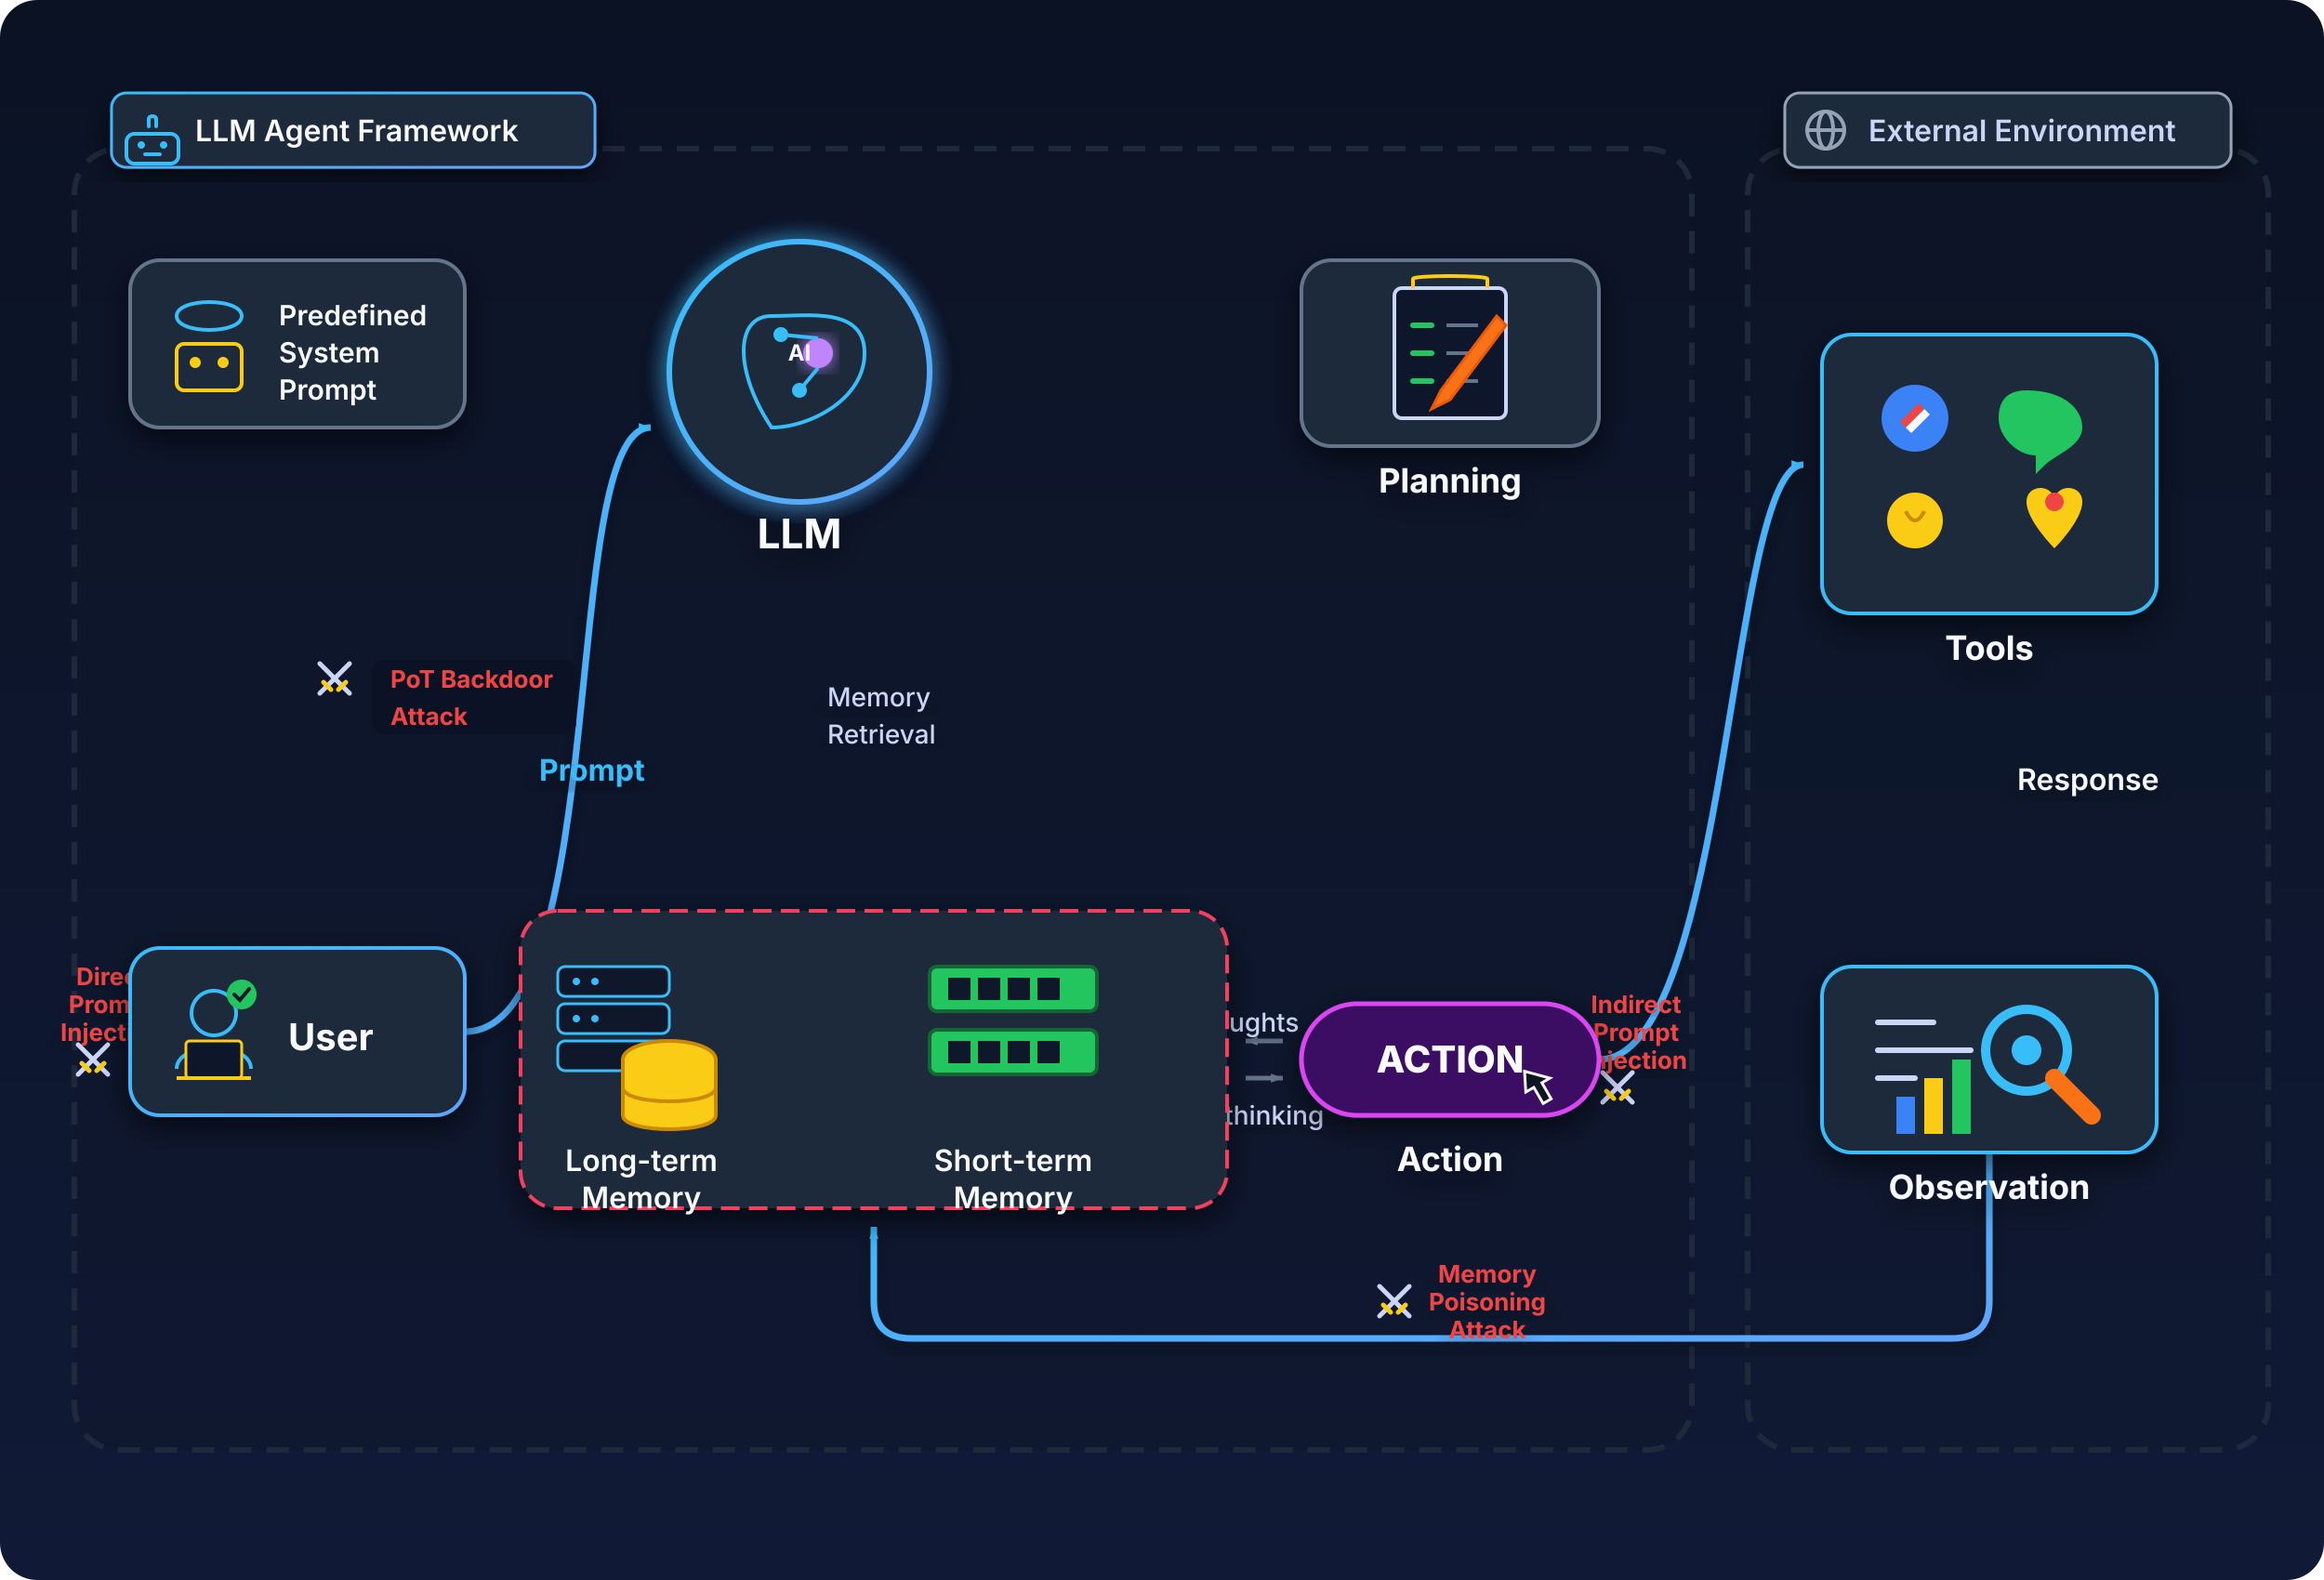
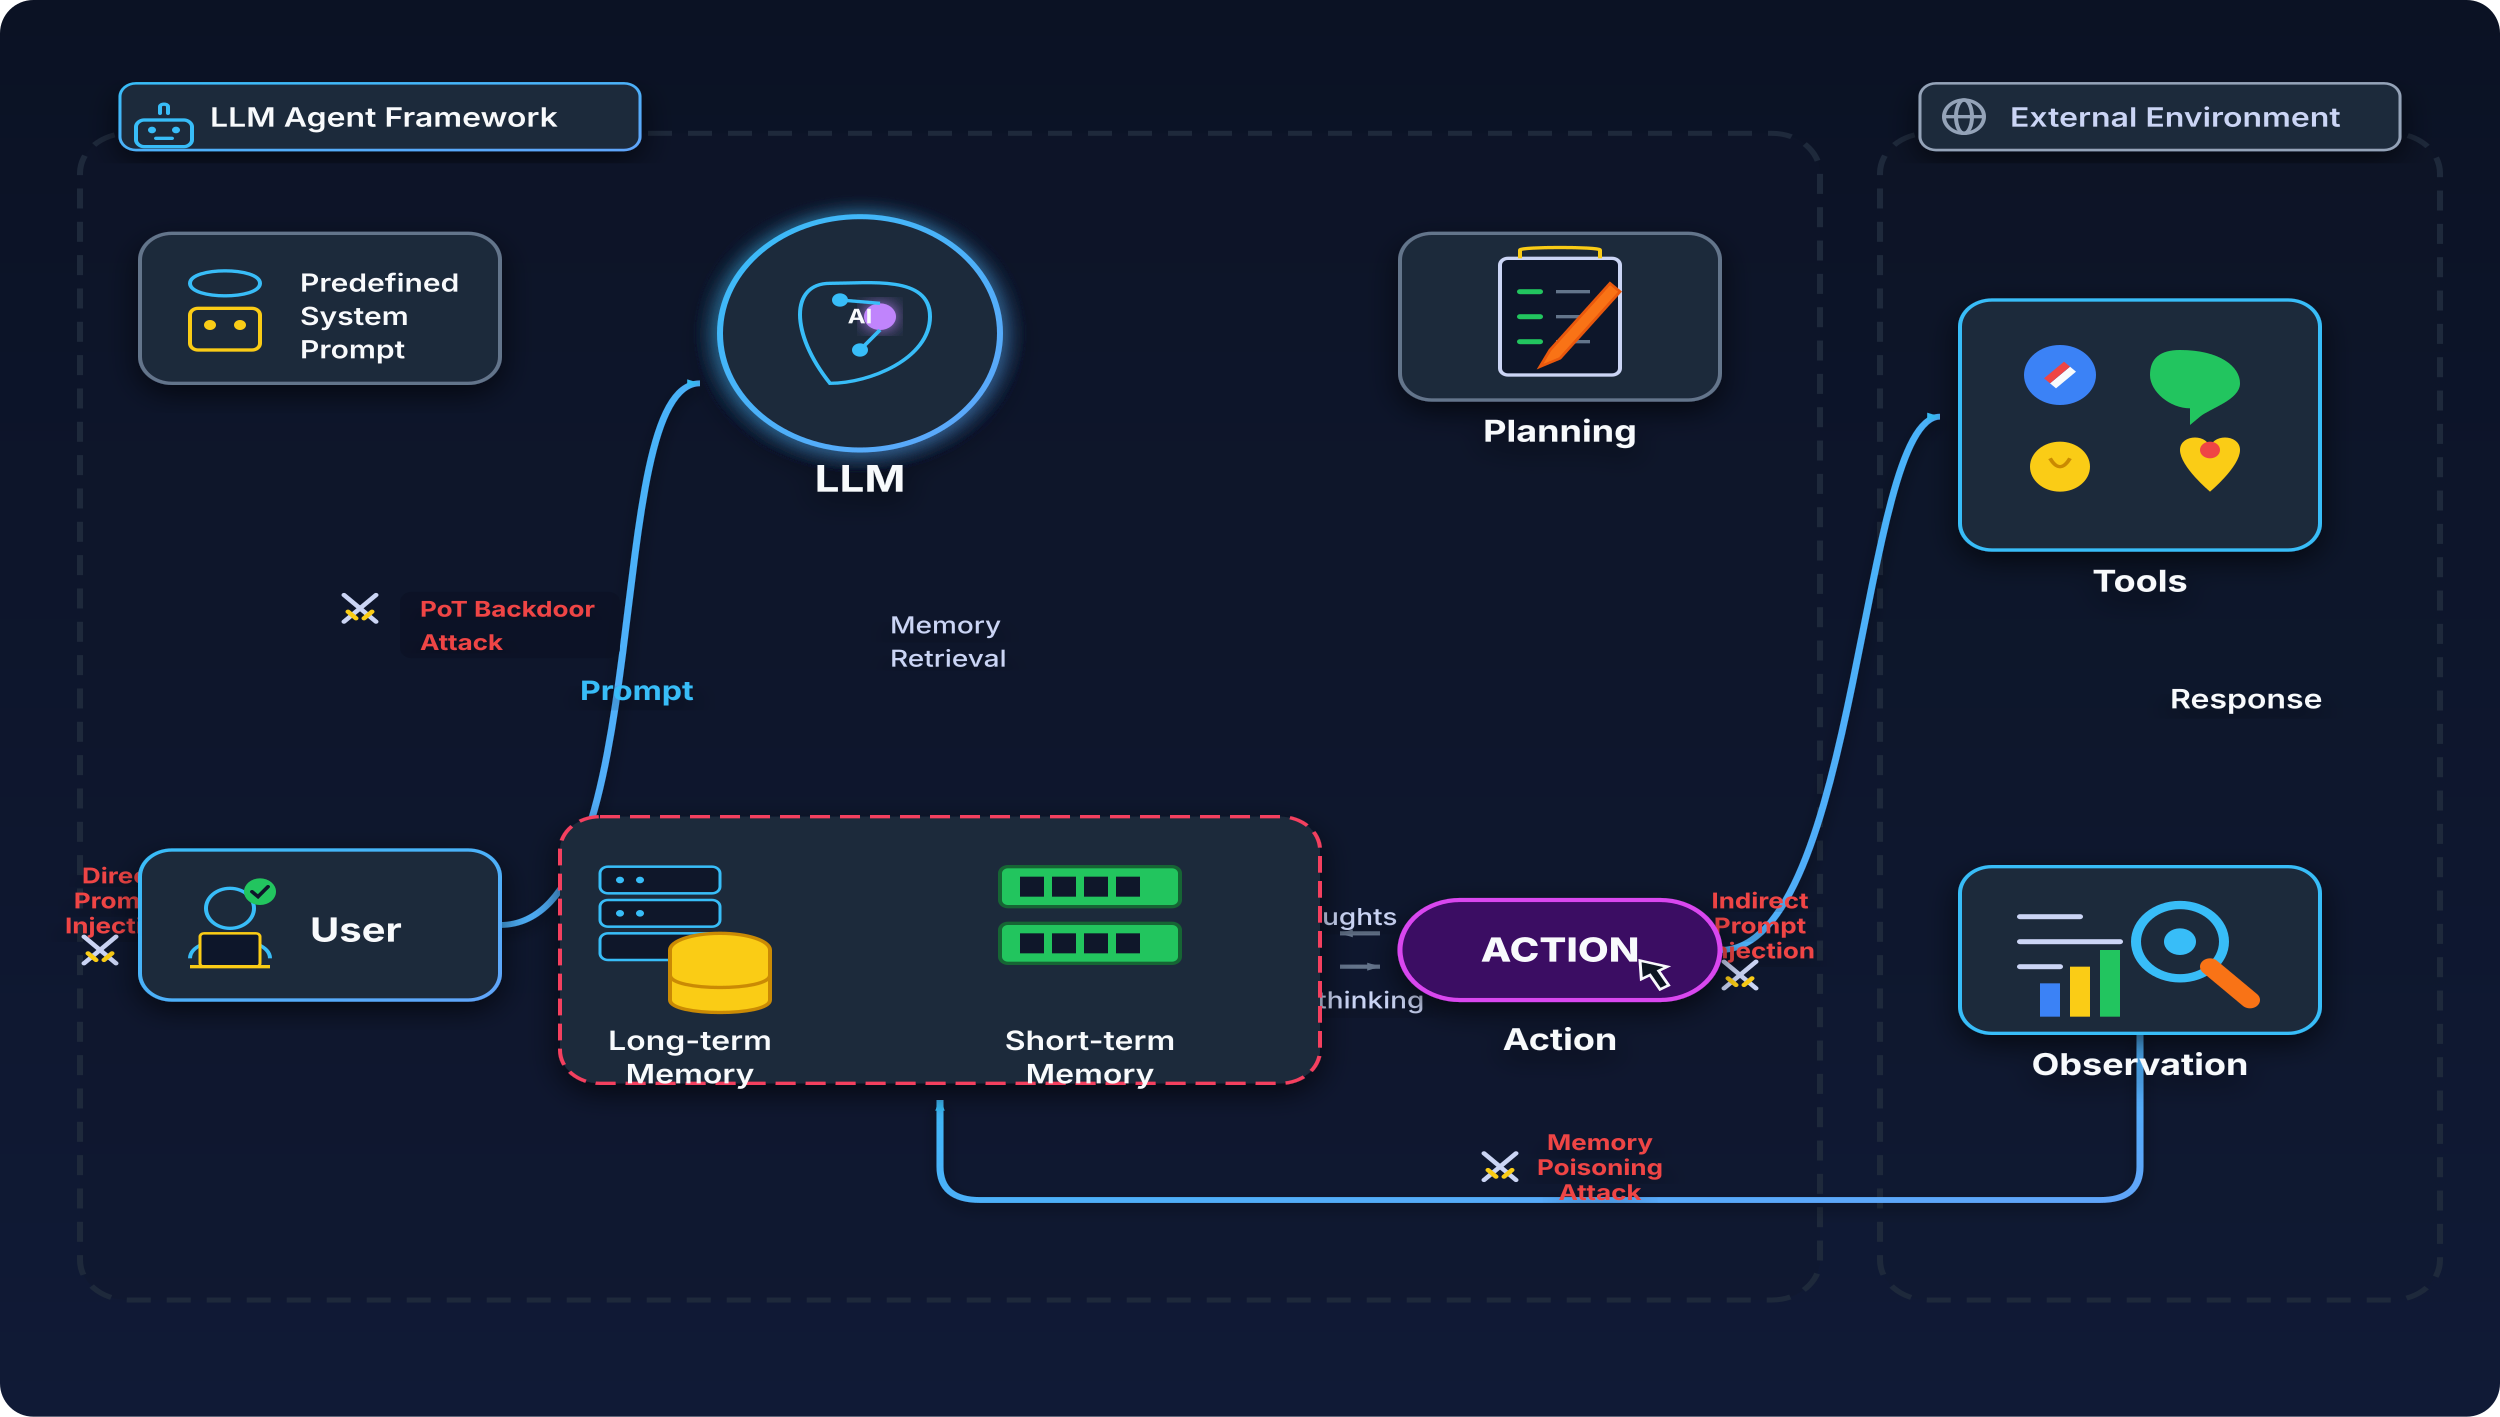
- <svg xmlns="http://www.w3.org/2000/svg" id="tech-diagram" viewBox="0 0 1250 850" width="1250" height="850">
+ <svg xmlns="http://www.w3.org/2000/svg" id="tech-diagram" viewBox="0 0 1500 850" width="1500" height="850">
  <defs>
    <linearGradient id="bg-grad" x1="0%" y1="0%" x2="0%" y2="100%">
      <stop offset="0%" stop-color="#0b1224" />
      <stop offset="100%" stop-color="#101a36" />
    </linearGradient>
    <linearGradient id="stroke-cyan" x1="0%" y1="0%" x2="100%" y2="100%">
      <stop offset="0%" stop-color="#38bdf8" />
      <stop offset="100%" stop-color="#60a5fa" />
    </linearGradient>
    <filter id="drop-shadow" x="-20%" y="-20%" width="140%" height="140%">
      <feDropShadow dx="0" dy="6" stdDeviation="8" flood-color="#000000" flood-opacity="0.6" />
    </filter>
    <filter id="shadow-light" x="-20%" y="-20%" width="140%" height="140%">
      <feDropShadow dx="0" dy="4" stdDeviation="4" flood-color="#000000" flood-opacity="0.4" />
    </filter>
    <filter id="glow-cyan" x="-20%" y="-20%" width="140%" height="140%">
      <feGaussianBlur stdDeviation="5" result="blur" />
      <feComposite in="SourceGraphic" in2="blur" operator="over" />
    </filter>
    <filter id="glow-attack" x="-20%" y="-20%" width="140%" height="140%">
      <feGaussianBlur stdDeviation="4" result="blur" />
      <feComponentTransfer in="blur" result="glow">
        <feFuncA type="linear" slope="0.8" />
      </feComponentTransfer>
      <feComposite in="SourceGraphic" in2="glow" operator="over" />
    </filter>
    <marker id="arrow-cyan" viewBox="0 0 10 10" refX="8" refY="5" markerWidth="8" markerHeight="8" orient="auto" markerUnits="userSpaceOnUse">
      <path d="M 0 2 L 8 5 L 0 8 z" fill="#38bdf8" />
    </marker>
    <marker id="arrow-gray" viewBox="0 0 10 10" refX="8" refY="5" markerWidth="8" markerHeight="8" orient="auto" markerUnits="userSpaceOnUse">
      <path d="M 0 2 L 8 5 L 0 8 z" fill="#64748b" />
    </marker>
    <marker id="arrow-attack" viewBox="0 0 10 10" refX="8" refY="5" markerWidth="9" markerHeight="9" orient="auto" markerUnits="userSpaceOnUse">
      <path d="M 0 2 L 8 5 L 0 8 z" fill="#ef4444" />
    </marker>
    <marker id="arrow-attack-rev" viewBox="0 0 10 10" refX="2" refY="5" markerWidth="9" markerHeight="9" orient="auto-start-reverse" markerUnits="userSpaceOnUse">
      <path d="M 10 2 L 2 5 L 10 8 z" fill="#ef4444" />
    </marker>
    <g id="icon-attack-clean">
      <line x1="-8" y1="8" x2="8" y2="-8" stroke="#cbd5f5" stroke-width="2.5" stroke-linecap="round" />
      <line x1="-6" y1="2" x2="-2" y2="6" stroke="#facc15" stroke-width="2.5" stroke-linecap="round" />
      <line x1="8" y1="8" x2="-8" y2="-8" stroke="#cbd5f5" stroke-width="2.5" stroke-linecap="round" />
      <line x1="6" y1="2" x2="2" y2="6" stroke="#facc15" stroke-width="2.5" stroke-linecap="round" />
    </g>
  </defs>
-   <rect width="1250" height="850" fill="url(#bg-grad)" rx="20" />
-   <rect x="40" y="80" width="870" height="700" fill="#0f172a" opacity="0.4" rx="24" />
-   <rect x="40" y="80" width="870" height="700" fill="none" stroke="#1e293b" stroke-width="3" stroke-dasharray="12 8" rx="24" />
-   <g transform="translate(60, 50)">
-     <rect x="0" y="0" width="260" height="40" rx="8" fill="#1e293b" stroke="url(#stroke-cyan)" stroke-width="1.5" filter="url(#drop-shadow)" />
-     <path d="M 20 18 L 20 14 C 20 12 24 12 24 14 L 24 18 M 12 22 L 32 22 C 34 22 36 24 36 26 L 36 34 C 36 36 34 38 32 38 L 12 38 C 10 38 8 36 8 34 L 8 26 C 8 24 10 22 12 22 Z" fill="none" stroke="#38bdf8" stroke-width="2" stroke-linecap="round" stroke-linejoin="round" />
-     <circle cx="16" cy="28" r="2" fill="#38bdf8" />
-     <circle cx="28" cy="28" r="2" fill="#38bdf8" />
-     <line x1="18" y1="33" x2="26" y2="33" stroke="#38bdf8" stroke-width="2" stroke-linecap="round" />
-     <text x="45" y="26" font-family="Inter" font-size="16" font-weight="600" fill="#f8fafc">LLM Agent Framework</text>
-   </g>
-   <rect x="940" y="80" width="280" height="700" fill="#0f172a" opacity="0.2" rx="24" />
-   <rect x="940" y="80" width="280" height="700" fill="none" stroke="#1e293b" stroke-width="3" stroke-dasharray="12 8" rx="24" />
-   <g transform="translate(960, 50)">
-     <rect x="0" y="0" width="240" height="40" rx="8" fill="#1e293b" stroke="#94a3b8" stroke-width="1.5" filter="url(#drop-shadow)" />
-     <circle cx="22" cy="20" r="10" fill="none" stroke="#94a3b8" stroke-width="2" />
-     <ellipse cx="22" cy="20" rx="4" ry="10" fill="none" stroke="#94a3b8" stroke-width="2" />
-     <line x1="12" y1="20" x2="32" y2="20" stroke="#94a3b8" stroke-width="2" />
-     <text x="45" y="26" font-family="Inter" font-size="16" font-weight="600" fill="#cbd5f5">External Environment</text>
-   </g>
-   <path d="M 160 510 L 160 240" fill="none" stroke="#64748b" stroke-width="3" marker-end="url(#arrow-gray)" filter="url(#shadow-light)" />
-   <path d="M 250 185 L 350 185" fill="none" stroke="#64748b" stroke-width="3" marker-end="url(#arrow-gray)" filter="url(#shadow-light)" />
-   <path d="M 250 555 C 330 555, 300 230, 350 230" fill="none" stroke="url(#stroke-cyan)" stroke-width="3.5" marker-end="url(#arrow-cyan)" filter="url(#shadow-light)" />
-   <path d="M 430 490 L 430 280" fill="none" stroke="#64748b" stroke-width="3" marker-end="url(#arrow-gray)" filter="url(#shadow-light)" />
-   <path d="M 500 190 L 690 190" fill="none" stroke="#64748b" stroke-width="3" marker-end="url(#arrow-gray)" filter="url(#shadow-light)" />
-   <path d="M 780 240 L 780 530" fill="none" stroke="#64748b" stroke-width="3" marker-end="url(#arrow-gray)" filter="url(#shadow-light)" />
-   <path d="M 860 570 C 930 570, 930 250, 970 250" fill="none" stroke="url(#stroke-cyan)" stroke-width="3.5" marker-end="url(#arrow-cyan)" filter="url(#shadow-light)" />
-   <path d="M 1070 330 L 1070 510" fill="none" stroke="#64748b" stroke-width="3" marker-end="url(#arrow-gray)" filter="url(#shadow-light)" />
-   <path d="M 1070 620 L 1070 700 Q 1070 720 1050 720 L 490 720 Q 470 720 470 700 L 470 660" fill="none" stroke="url(#stroke-cyan)" stroke-width="3.5" marker-end="url(#arrow-cyan)" filter="url(#shadow-light)" />
-   <path d="M 690 560 L 670 560" fill="none" stroke="#64748b" stroke-width="2.5" marker-end="url(#arrow-gray)" />
-   <path d="M 670 580 L 690 580" fill="none" stroke="#64748b" stroke-width="2.5" marker-end="url(#arrow-gray)" />
-   <path d="M 490 570 L 420 570" fill="none" stroke="#64748b" stroke-width="2.5" stroke-dasharray="6 4" marker-end="url(#arrow-gray)" />
-   <text x="290" y="420" font-family="Inter" font-size="16" font-weight="700" fill="#38bdf8" filter="url(#drop-shadow)">Prompt</text>
-   <text x="445" y="380" font-family="Inter" font-size="14" font-weight="500" fill="#cbd5f5" filter="url(#drop-shadow)">Memory</text>
-   <text x="445" y="400" font-family="Inter" font-size="14" font-weight="500" fill="#cbd5f5" filter="url(#drop-shadow)">Retrieval</text>
-   <path d="M 610 525 C 600 525, 600 510, 610 510 C 615 500, 630 500, 635 510 C 645 510, 645 525, 635 525 Z" fill="none" stroke="#94a3b8" stroke-width="1.5" />
-   <text x="635" y="555" font-family="Inter" font-size="14" font-weight="500" fill="#cbd5f5" filter="url(#drop-shadow)">Thoughts</text>
-   <text x="635" y="605" font-family="Inter" font-size="14" font-weight="500" fill="#cbd5f5" filter="url(#drop-shadow)">Re-thinking</text>
-   <text x="1085" y="425" font-family="Inter" font-size="16" font-weight="600" fill="#f8fafc" filter="url(#drop-shadow)">Response</text>
-   <g transform="translate(60, 560)">
-     <text x="0" y="-30" font-family="Inter" font-size="13" font-weight="700" fill="#ef4444" text-anchor="middle" filter="url(#drop-shadow)">Direct</text>
-     <text x="0" y="-15" font-family="Inter" font-size="13" font-weight="700" fill="#ef4444" text-anchor="middle" filter="url(#drop-shadow)">Prompt</text>
-     <text x="0" y="0" font-family="Inter" font-size="13" font-weight="700" fill="#ef4444" text-anchor="middle" filter="url(#drop-shadow)">Injection</text>
-     <use href="#icon-attack-clean" x="-10" y="10" />
-     <line x1="10" y1="20" x2="60" y2="20" stroke="#ef4444" stroke-width="2.5" marker-end="url(#arrow-attack)" filter="url(#glow-attack)" />
-   </g>
-   <g transform="translate(190, 375)">
-     <line x1="-30" y1="-30" x2="-30" y2="30" stroke="#ef4444" stroke-width="2.5" marker-start="url(#arrow-attack-rev)" marker-end="url(#arrow-attack)" filter="url(#glow-attack)" />
-     <use href="#icon-attack-clean" x="-10" y="-10" />
-     <rect x="10" y="-20" width="110" height="40" fill="#0b1224" rx="6" opacity="0.8" />
-     <text x="20" y="-5" font-family="Inter" font-size="13" font-weight="700" fill="#ef4444" filter="url(#drop-shadow)">PoT Backdoor</text>
-     <text x="20" y="15" font-family="Inter" font-size="13" font-weight="700" fill="#ef4444" filter="url(#drop-shadow)">Attack</text>
-   </g>
-   <g transform="translate(800, 700)">
-     <text x="0" y="-10" font-family="Inter" font-size="13" font-weight="700" fill="#ef4444" text-anchor="middle" filter="url(#drop-shadow)">Memory</text>
-     <text x="0" y="5" font-family="Inter" font-size="13" font-weight="700" fill="#ef4444" text-anchor="middle" filter="url(#drop-shadow)">Poisoning</text>
-     <text x="0" y="20" font-family="Inter" font-size="13" font-weight="700" fill="#ef4444" text-anchor="middle" filter="url(#drop-shadow)">Attack</text>
-     <use href="#icon-attack-clean" x="-50" y="0" />
-     <line x1="-30" y1="20" x2="-80" y2="20" stroke="#ef4444" stroke-width="2.5" marker-end="url(#arrow-attack)" filter="url(#glow-attack)" />
-   </g>
-   <g transform="translate(880, 560)">
-     <text x="0" y="-15" font-family="Inter" font-size="13" font-weight="700" fill="#ef4444" text-anchor="middle" filter="url(#drop-shadow)">Indirect</text>
-     <text x="0" y="0" font-family="Inter" font-size="13" font-weight="700" fill="#ef4444" text-anchor="middle" filter="url(#drop-shadow)">Prompt</text>
-     <text x="0" y="15" font-family="Inter" font-size="13" font-weight="700" fill="#ef4444" text-anchor="middle" filter="url(#drop-shadow)">Injection</text>
-     <use href="#icon-attack-clean" x="-10" y="25" />
-     <line x1="10" y1="35" x2="80" y2="35" stroke="#ef4444" stroke-width="2.5" marker-end="url(#arrow-attack)" filter="url(#glow-attack)" />
-   </g>
-   <g transform="translate(70, 140)" filter="url(#drop-shadow)">
-     <rect width="180" height="90" rx="16" fill="#1e293b" stroke="#64748b" stroke-width="2" />
-     <path d="M 25 30 C 25 20, 60 20, 60 30 C 60 40, 25 40, 25 30 Z" fill="none" stroke="#38bdf8" stroke-width="2" />
-     <rect x="25" y="45" width="35" height="25" rx="4" fill="none" stroke="#facc15" stroke-width="2" />
-     <circle cx="35" cy="55" r="3" fill="#facc15" />
-     <circle cx="50" cy="55" r="3" fill="#facc15" />
-     <text x="80" y="35" font-family="Inter" font-size="15" font-weight="600" fill="#f8fafc">Predefined</text>
-     <text x="80" y="55" font-family="Inter" font-size="15" font-weight="600" fill="#f8fafc">System</text>
-     <text x="80" y="75" font-family="Inter" font-size="15" font-weight="600" fill="#f8fafc">Prompt</text>
-   </g>
-   <g transform="translate(70, 510)" filter="url(#drop-shadow)">
-     <rect width="180" height="90" rx="16" fill="#1e293b" stroke="url(#stroke-cyan)" stroke-width="2" />
-     <circle cx="45" cy="35" r="12" fill="none" stroke="#38bdf8" stroke-width="2" />
-     <path d="M 25 65 C 25 50, 65 50, 65 65" fill="none" stroke="#38bdf8" stroke-width="2" />
-     <rect x="30" y="50" width="30" height="20" rx="2" fill="#0f172a" stroke="#facc15" stroke-width="1.5" />
-     <line x1="25" y1="70" x2="65" y2="70" stroke="#facc15" stroke-width="2" />
-     <circle cx="60" cy="25" r="8" fill="#22c55e" />
-     <path d="M 56 25 L 59 28 L 64 22" fill="none" stroke="#0f172a" stroke-width="2" stroke-linecap="round" />
-     <text x="85" y="55" font-family="Inter" font-size="20" font-weight="700" fill="#f8fafc">User</text>
-   </g>
-   <g transform="translate(360, 130)" filter="url(#drop-shadow)">
-     <circle cx="70" cy="70" r="70" fill="#1e293b" stroke="url(#stroke-cyan)" stroke-width="3" filter="url(#glow-cyan)" />
-     <path d="M 55 40 C 35 40, 35 70, 55 100 C 75 100, 105 85, 105 60 C 105 35, 75 40, 55 40 Z" fill="none" stroke="#38bdf8" stroke-width="2" />
-     <circle cx="80" cy="60" r="8" fill="#c084fc" filter="url(#glow-cyan)" />
-     <line x1="80" y1="68" x2="70" y2="80" stroke="#38bdf8" stroke-width="2" />
-     <circle cx="70" cy="80" r="4" fill="#38bdf8" />
-     <line x1="80" y1="52" x2="60" y2="50" stroke="#38bdf8" stroke-width="2" />
-     <circle cx="60" cy="50" r="4" fill="#38bdf8" />
-     <text x="70" y="64" font-family="Inter" font-size="12" font-weight="700" fill="#f8fafc" text-anchor="middle">AI</text>
-     <text x="70" y="165" font-family="Inter" font-size="22" font-weight="700" fill="#f8fafc" text-anchor="middle">LLM</text>
-   </g>
-   <g transform="translate(280, 490)">
-     <rect width="380" height="160" rx="20" fill="#1e293b" stroke="#f43f5e" stroke-width="2" stroke-dasharray="10 5" filter="url(#drop-shadow)" />
-     <g transform="translate(20, 30)">
-       <rect x="0" y="0" width="60" height="16" rx="4" fill="#0f172a" stroke="#38bdf8" stroke-width="1.5" />
-       <rect x="0" y="20" width="60" height="16" rx="4" fill="#0f172a" stroke="#38bdf8" stroke-width="1.5" />
-       <rect x="0" y="40" width="60" height="16" rx="4" fill="#0f172a" stroke="#38bdf8" stroke-width="1.5" />
-       <circle cx="10" cy="8" r="2" fill="#38bdf8" />
-       <circle cx="20" cy="8" r="2" fill="#38bdf8" />
-       <circle cx="10" cy="28" r="2" fill="#38bdf8" />
-       <circle cx="20" cy="28" r="2" fill="#38bdf8" />
-       <ellipse cx="60" cy="50" rx="25" ry="10" fill="#facc15" stroke="#ca8a04" stroke-width="2" />
-       <path d="M 35 50 L 35 80 C 35 90, 85 90, 85 80 L 85 50" fill="#facc15" stroke="#ca8a04" stroke-width="2" />
-       <path d="M 35 65 C 35 75, 85 75, 85 65" fill="none" stroke="#ca8a04" stroke-width="2" />
-       <text x="45" y="110" font-family="Inter" font-size="16" font-weight="600" fill="#f8fafc" text-anchor="middle">Long-term</text>
-       <text x="45" y="130" font-family="Inter" font-size="16" font-weight="600" fill="#f8fafc" text-anchor="middle">Memory</text>
-     </g>
-     <g transform="translate(220, 30)">
-       <rect x="0" y="0" width="90" height="24" rx="4" fill="#22c55e" stroke="#166534" stroke-width="2" />
-       <rect x="10" y="6" width="12" height="12" fill="#0f172a" />
-       <rect x="26" y="6" width="12" height="12" fill="#0f172a" />
-       <rect x="42" y="6" width="12" height="12" fill="#0f172a" />
-       <rect x="58" y="6" width="12" height="12" fill="#0f172a" />
-       <rect x="0" y="34" width="90" height="24" rx="4" fill="#22c55e" stroke="#166534" stroke-width="2" />
-       <rect x="10" y="40" width="12" height="12" fill="#0f172a" />
-       <rect x="26" y="40" width="12" height="12" fill="#0f172a" />
-       <rect x="42" y="40" width="12" height="12" fill="#0f172a" />
-       <rect x="58" y="40" width="12" height="12" fill="#0f172a" />
-       <text x="45" y="110" font-family="Inter" font-size="16" font-weight="600" fill="#f8fafc" text-anchor="middle">Short-term</text>
-       <text x="45" y="130" font-family="Inter" font-size="16" font-weight="600" fill="#f8fafc" text-anchor="middle">Memory</text>
-     </g>
-   </g>
-   <g transform="translate(700, 140)" filter="url(#drop-shadow)">
-     <rect width="160" height="100" rx="16" fill="#1e293b" stroke="#64748b" stroke-width="2" />
-     <rect x="50" y="15" width="60" height="70" rx="4" fill="#0f172a" stroke="#cbd5f5" stroke-width="2" />
-     <path d="M 60 15 L 60 10 C 60 8, 100 8, 100 10 L 100 15" fill="none" stroke="#facc15" stroke-width="2" />
-     <line x1="60" y1="35" x2="70" y2="35" stroke="#22c55e" stroke-width="3" stroke-linecap="round" />
-     <line x1="78" y1="35" x2="95" y2="35" stroke="#64748b" stroke-width="2" />
-     <line x1="60" y1="50" x2="70" y2="50" stroke="#22c55e" stroke-width="3" stroke-linecap="round" />
-     <line x1="78" y1="50" x2="95" y2="50" stroke="#64748b" stroke-width="2" />
-     <line x1="60" y1="65" x2="70" y2="65" stroke="#22c55e" stroke-width="3" stroke-linecap="round" />
-     <line x1="78" y1="65" x2="95" y2="65" stroke="#64748b" stroke-width="2" />
-     <path d="M 105 30 L 75 70 L 70 80 L 80 75 L 110 35 Z" fill="#f97316" stroke="#ea580c" stroke-width="1.5" />
-     <text x="80" y="125" font-family="Inter" font-size="18" font-weight="700" fill="#f8fafc" text-anchor="middle">Planning</text>
-   </g>
-   <g transform="translate(700, 540)" filter="url(#drop-shadow)">
-     <rect width="160" height="60" rx="30" fill="#3b0764" stroke="#d946ef" stroke-width="2.5" />
-     <path d="M 125 35 L 135 45 L 130 45 L 130 55 L 125 55 L 125 45 L 120 45 Z" fill="#0b1224" stroke="#f8fafc" stroke-width="1.5" transform="rotate(-30 125 45)" />
-     <text x="80" y="37" font-family="Inter" font-size="20" font-weight="800" fill="#f8fafc" text-anchor="middle">ACTION</text>
-     <text x="80" y="90" font-family="Inter" font-size="18" font-weight="700" fill="#f8fafc" text-anchor="middle">Action</text>
-   </g>
-   <g transform="translate(980, 180)" filter="url(#drop-shadow)">
-     <rect width="180" height="150" rx="16" fill="#1e293b" stroke="#38bdf8" stroke-width="2" />
-     <circle cx="50" cy="45" r="18" fill="#3b82f6" />
-     <path d="M 45 50 L 55 40 L 58 43 L 48 53 Z" fill="#f8fafc" />
-     <path d="M 42 47 L 52 37 L 55 40 L 45 50 Z" fill="#ef4444" />
-     <path d="M 110 30 C 130 30, 140 40, 140 50 C 140 60, 125 65, 120 70 L 115 75 L 115 65 C 105 65, 95 55, 95 45 C 95 35, 100 30, 110 30 Z" fill="#22c55e" />
-     <path d="M 125 90 C 125 80, 140 80, 140 90 C 140 100, 125 115, 125 115 C 125 115, 110 100, 110 90 C 110 80, 125 80, 125 90 Z" fill="#facc15" />
-     <circle cx="125" cy="90" r="5" fill="#ef4444" />
-     <circle cx="50" cy="100" r="15" fill="#facc15" />
-     <path d="M 45 95 Q 50 105 55 95" fill="none" stroke="#ca8a04" stroke-width="2" />
-     <text x="90" y="175" font-family="Inter" font-size="18" font-weight="700" fill="#f8fafc" text-anchor="middle">Tools</text>
-   </g>
-   <g transform="translate(980, 520)" filter="url(#drop-shadow)">
-     <rect width="180" height="100" rx="16" fill="#1e293b" stroke="#38bdf8" stroke-width="2" />
-     <line x1="30" y1="30" x2="60" y2="30" stroke="#cbd5f5" stroke-width="3" stroke-linecap="round" />
-     <line x1="30" y1="45" x2="80" y2="45" stroke="#cbd5f5" stroke-width="3" stroke-linecap="round" />
-     <line x1="30" y1="60" x2="50" y2="60" stroke="#cbd5f5" stroke-width="3" stroke-linecap="round" />
-     <rect x="40" y="70" width="10" height="20" fill="#3b82f6" />
-     <rect x="55" y="60" width="10" height="30" fill="#facc15" />
-     <rect x="70" y="50" width="10" height="40" fill="#22c55e" />
-     <circle cx="110" cy="45" r="22" fill="none" stroke="#38bdf8" stroke-width="5" />
-     <circle cx="110" cy="45" r="8" fill="#38bdf8" />
-     <line x1="125" y1="60" x2="145" y2="80" stroke="#f97316" stroke-width="10" stroke-linecap="round" />
-     <text x="90" y="125" font-family="Inter" font-size="18" font-weight="700" fill="#f8fafc" text-anchor="middle">Observation</text>
+   <rect width="1500" height="850" fill="url(#bg-grad)" rx="20" />
+   <g transform="scale(1.2 1)">
+     <rect x="40" y="80" width="870" height="700" fill="#0f172a" opacity="0.4" rx="24" />
+     <rect x="40" y="80" width="870" height="700" fill="none" stroke="#1e293b" stroke-width="3" stroke-dasharray="12 8" rx="24" />
+     <g transform="translate(60, 50)">
+       <rect x="0" y="0" width="260" height="40" rx="8" fill="#1e293b" stroke="url(#stroke-cyan)" stroke-width="1.5" filter="url(#drop-shadow)" />
+       <path d="M 20 18 L 20 14 C 20 12 24 12 24 14 L 24 18 M 12 22 L 32 22 C 34 22 36 24 36 26 L 36 34 C 36 36 34 38 32 38 L 12 38 C 10 38 8 36 8 34 L 8 26 C 8 24 10 22 12 22 Z" fill="none" stroke="#38bdf8" stroke-width="2" stroke-linecap="round" stroke-linejoin="round" />
+       <circle cx="16" cy="28" r="2" fill="#38bdf8" />
+       <circle cx="28" cy="28" r="2" fill="#38bdf8" />
+       <line x1="18" y1="33" x2="26" y2="33" stroke="#38bdf8" stroke-width="2" stroke-linecap="round" />
+       <text x="45" y="26" font-family="Inter" font-size="16" font-weight="600" fill="#f8fafc">LLM Agent Framework</text>
+     </g>
+     <rect x="940" y="80" width="280" height="700" fill="#0f172a" opacity="0.2" rx="24" />
+     <rect x="940" y="80" width="280" height="700" fill="none" stroke="#1e293b" stroke-width="3" stroke-dasharray="12 8" rx="24" />
+     <g transform="translate(960, 50)">
+       <rect x="0" y="0" width="240" height="40" rx="8" fill="#1e293b" stroke="#94a3b8" stroke-width="1.5" filter="url(#drop-shadow)" />
+       <circle cx="22" cy="20" r="10" fill="none" stroke="#94a3b8" stroke-width="2" />
+       <ellipse cx="22" cy="20" rx="4" ry="10" fill="none" stroke="#94a3b8" stroke-width="2" />
+       <line x1="12" y1="20" x2="32" y2="20" stroke="#94a3b8" stroke-width="2" />
+       <text x="45" y="26" font-family="Inter" font-size="16" font-weight="600" fill="#cbd5f5">External Environment</text>
+     </g>
+     <path d="M 160 510 L 160 240" fill="none" stroke="#64748b" stroke-width="3" marker-end="url(#arrow-gray)" filter="url(#shadow-light)" />
+     <path d="M 250 185 L 350 185" fill="none" stroke="#64748b" stroke-width="3" marker-end="url(#arrow-gray)" filter="url(#shadow-light)" />
+     <path d="M 250 555 C 330 555, 300 230, 350 230" fill="none" stroke="url(#stroke-cyan)" stroke-width="3.5" marker-end="url(#arrow-cyan)" filter="url(#shadow-light)" />
+     <path d="M 430 490 L 430 280" fill="none" stroke="#64748b" stroke-width="3" marker-end="url(#arrow-gray)" filter="url(#shadow-light)" />
+     <path d="M 500 190 L 690 190" fill="none" stroke="#64748b" stroke-width="3" marker-end="url(#arrow-gray)" filter="url(#shadow-light)" />
+     <path d="M 780 240 L 780 530" fill="none" stroke="#64748b" stroke-width="3" marker-end="url(#arrow-gray)" filter="url(#shadow-light)" />
+     <path d="M 860 570 C 930 570, 930 250, 970 250" fill="none" stroke="url(#stroke-cyan)" stroke-width="3.5" marker-end="url(#arrow-cyan)" filter="url(#shadow-light)" />
+     <path d="M 1070 330 L 1070 510" fill="none" stroke="#64748b" stroke-width="3" marker-end="url(#arrow-gray)" filter="url(#shadow-light)" />
+     <path d="M 1070 620 L 1070 700 Q 1070 720 1050 720 L 490 720 Q 470 720 470 700 L 470 660" fill="none" stroke="url(#stroke-cyan)" stroke-width="3.5" marker-end="url(#arrow-cyan)" filter="url(#shadow-light)" />
+     <path d="M 690 560 L 670 560" fill="none" stroke="#64748b" stroke-width="2.5" marker-end="url(#arrow-gray)" />
+     <path d="M 670 580 L 690 580" fill="none" stroke="#64748b" stroke-width="2.5" marker-end="url(#arrow-gray)" />
+     <path d="M 490 570 L 420 570" fill="none" stroke="#64748b" stroke-width="2.5" stroke-dasharray="6 4" marker-end="url(#arrow-gray)" />
+     <text x="290" y="420" font-family="Inter" font-size="16" font-weight="700" fill="#38bdf8" filter="url(#drop-shadow)">Prompt</text>
+     <text x="445" y="380" font-family="Inter" font-size="14" font-weight="500" fill="#cbd5f5" filter="url(#drop-shadow)">Memory</text>
+     <text x="445" y="400" font-family="Inter" font-size="14" font-weight="500" fill="#cbd5f5" filter="url(#drop-shadow)">Retrieval</text>
+     <path d="M 610 525 C 600 525, 600 510, 610 510 C 615 500, 630 500, 635 510 C 645 510, 645 525, 635 525 Z" fill="none" stroke="#94a3b8" stroke-width="1.5" />
+     <text x="635" y="555" font-family="Inter" font-size="14" font-weight="500" fill="#cbd5f5" filter="url(#drop-shadow)">Thoughts</text>
+     <text x="635" y="605" font-family="Inter" font-size="14" font-weight="500" fill="#cbd5f5" filter="url(#drop-shadow)">Re-thinking</text>
+     <text x="1085" y="425" font-family="Inter" font-size="16" font-weight="600" fill="#f8fafc" filter="url(#drop-shadow)">Response</text>
+     <g transform="translate(60, 560)">
+       <text x="0" y="-30" font-family="Inter" font-size="13" font-weight="700" fill="#ef4444" text-anchor="middle" filter="url(#drop-shadow)">Direct</text>
+       <text x="0" y="-15" font-family="Inter" font-size="13" font-weight="700" fill="#ef4444" text-anchor="middle" filter="url(#drop-shadow)">Prompt</text>
+       <text x="0" y="0" font-family="Inter" font-size="13" font-weight="700" fill="#ef4444" text-anchor="middle" filter="url(#drop-shadow)">Injection</text>
+       <use href="#icon-attack-clean" x="-10" y="10" />
+       <line x1="10" y1="20" x2="60" y2="20" stroke="#ef4444" stroke-width="2.5" marker-end="url(#arrow-attack)" filter="url(#glow-attack)" />
+     </g>
+     <g transform="translate(190, 375)">
+       <line x1="-30" y1="-30" x2="-30" y2="30" stroke="#ef4444" stroke-width="2.5" marker-start="url(#arrow-attack-rev)" marker-end="url(#arrow-attack)" filter="url(#glow-attack)" />
+       <use href="#icon-attack-clean" x="-10" y="-10" />
+       <rect x="10" y="-20" width="110" height="40" fill="#0b1224" rx="6" opacity="0.8" />
+       <text x="20" y="-5" font-family="Inter" font-size="13" font-weight="700" fill="#ef4444" filter="url(#drop-shadow)">PoT Backdoor</text>
+       <text x="20" y="15" font-family="Inter" font-size="13" font-weight="700" fill="#ef4444" filter="url(#drop-shadow)">Attack</text>
+     </g>
+     <g transform="translate(800, 700)">
+       <text x="0" y="-10" font-family="Inter" font-size="13" font-weight="700" fill="#ef4444" text-anchor="middle" filter="url(#drop-shadow)">Memory</text>
+       <text x="0" y="5" font-family="Inter" font-size="13" font-weight="700" fill="#ef4444" text-anchor="middle" filter="url(#drop-shadow)">Poisoning</text>
+       <text x="0" y="20" font-family="Inter" font-size="13" font-weight="700" fill="#ef4444" text-anchor="middle" filter="url(#drop-shadow)">Attack</text>
+       <use href="#icon-attack-clean" x="-50" y="0" />
+       <line x1="-30" y1="20" x2="-80" y2="20" stroke="#ef4444" stroke-width="2.5" marker-end="url(#arrow-attack)" filter="url(#glow-attack)" />
+     </g>
+     <g transform="translate(880, 560)">
+       <text x="0" y="-15" font-family="Inter" font-size="13" font-weight="700" fill="#ef4444" text-anchor="middle" filter="url(#drop-shadow)">Indirect</text>
+       <text x="0" y="0" font-family="Inter" font-size="13" font-weight="700" fill="#ef4444" text-anchor="middle" filter="url(#drop-shadow)">Prompt</text>
+       <text x="0" y="15" font-family="Inter" font-size="13" font-weight="700" fill="#ef4444" text-anchor="middle" filter="url(#drop-shadow)">Injection</text>
+       <use href="#icon-attack-clean" x="-10" y="25" />
+       <line x1="10" y1="35" x2="80" y2="35" stroke="#ef4444" stroke-width="2.5" marker-end="url(#arrow-attack)" filter="url(#glow-attack)" />
+     </g>
+     <g transform="translate(70, 140)" filter="url(#drop-shadow)">
+       <rect width="180" height="90" rx="16" fill="#1e293b" stroke="#64748b" stroke-width="2" />
+       <path d="M 25 30 C 25 20, 60 20, 60 30 C 60 40, 25 40, 25 30 Z" fill="none" stroke="#38bdf8" stroke-width="2" />
+       <rect x="25" y="45" width="35" height="25" rx="4" fill="none" stroke="#facc15" stroke-width="2" />
+       <circle cx="35" cy="55" r="3" fill="#facc15" />
+       <circle cx="50" cy="55" r="3" fill="#facc15" />
+       <text x="80" y="35" font-family="Inter" font-size="15" font-weight="600" fill="#f8fafc">Predefined</text>
+       <text x="80" y="55" font-family="Inter" font-size="15" font-weight="600" fill="#f8fafc">System</text>
+       <text x="80" y="75" font-family="Inter" font-size="15" font-weight="600" fill="#f8fafc">Prompt</text>
+     </g>
+     <g transform="translate(70, 510)" filter="url(#drop-shadow)">
+       <rect width="180" height="90" rx="16" fill="#1e293b" stroke="url(#stroke-cyan)" stroke-width="2" />
+       <circle cx="45" cy="35" r="12" fill="none" stroke="#38bdf8" stroke-width="2" />
+       <path d="M 25 65 C 25 50, 65 50, 65 65" fill="none" stroke="#38bdf8" stroke-width="2" />
+       <rect x="30" y="50" width="30" height="20" rx="2" fill="#0f172a" stroke="#facc15" stroke-width="1.5" />
+       <line x1="25" y1="70" x2="65" y2="70" stroke="#facc15" stroke-width="2" />
+       <circle cx="60" cy="25" r="8" fill="#22c55e" />
+       <path d="M 56 25 L 59 28 L 64 22" fill="none" stroke="#0f172a" stroke-width="2" stroke-linecap="round" />
+       <text x="85" y="55" font-family="Inter" font-size="20" font-weight="700" fill="#f8fafc">User</text>
+     </g>
+     <g transform="translate(360, 130)" filter="url(#drop-shadow)">
+       <circle cx="70" cy="70" r="70" fill="#1e293b" stroke="url(#stroke-cyan)" stroke-width="3" filter="url(#glow-cyan)" />
+       <path d="M 55 40 C 35 40, 35 70, 55 100 C 75 100, 105 85, 105 60 C 105 35, 75 40, 55 40 Z" fill="none" stroke="#38bdf8" stroke-width="2" />
+       <circle cx="80" cy="60" r="8" fill="#c084fc" filter="url(#glow-cyan)" />
+       <line x1="80" y1="68" x2="70" y2="80" stroke="#38bdf8" stroke-width="2" />
+       <circle cx="70" cy="80" r="4" fill="#38bdf8" />
+       <line x1="80" y1="52" x2="60" y2="50" stroke="#38bdf8" stroke-width="2" />
+       <circle cx="60" cy="50" r="4" fill="#38bdf8" />
+       <text x="70" y="64" font-family="Inter" font-size="12" font-weight="700" fill="#f8fafc" text-anchor="middle">AI</text>
+       <text x="70" y="165" font-family="Inter" font-size="22" font-weight="700" fill="#f8fafc" text-anchor="middle">LLM</text>
+     </g>
+     <g transform="translate(280, 490)">
+       <rect width="380" height="160" rx="20" fill="#1e293b" stroke="#f43f5e" stroke-width="2" stroke-dasharray="10 5" filter="url(#drop-shadow)" />
+       <g transform="translate(20, 30)">
+         <rect x="0" y="0" width="60" height="16" rx="4" fill="#0f172a" stroke="#38bdf8" stroke-width="1.5" />
+         <rect x="0" y="20" width="60" height="16" rx="4" fill="#0f172a" stroke="#38bdf8" stroke-width="1.5" />
+         <rect x="0" y="40" width="60" height="16" rx="4" fill="#0f172a" stroke="#38bdf8" stroke-width="1.5" />
+         <circle cx="10" cy="8" r="2" fill="#38bdf8" />
+         <circle cx="20" cy="8" r="2" fill="#38bdf8" />
+         <circle cx="10" cy="28" r="2" fill="#38bdf8" />
+         <circle cx="20" cy="28" r="2" fill="#38bdf8" />
+         <ellipse cx="60" cy="50" rx="25" ry="10" fill="#facc15" stroke="#ca8a04" stroke-width="2" />
+         <path d="M 35 50 L 35 80 C 35 90, 85 90, 85 80 L 85 50" fill="#facc15" stroke="#ca8a04" stroke-width="2" />
+         <path d="M 35 65 C 35 75, 85 75, 85 65" fill="none" stroke="#ca8a04" stroke-width="2" />
+         <text x="45" y="110" font-family="Inter" font-size="16" font-weight="600" fill="#f8fafc" text-anchor="middle">Long-term</text>
+         <text x="45" y="130" font-family="Inter" font-size="16" font-weight="600" fill="#f8fafc" text-anchor="middle">Memory</text>
+       </g>
+       <g transform="translate(220, 30)">
+         <rect x="0" y="0" width="90" height="24" rx="4" fill="#22c55e" stroke="#166534" stroke-width="2" />
+         <rect x="10" y="6" width="12" height="12" fill="#0f172a" />
+         <rect x="26" y="6" width="12" height="12" fill="#0f172a" />
+         <rect x="42" y="6" width="12" height="12" fill="#0f172a" />
+         <rect x="58" y="6" width="12" height="12" fill="#0f172a" />
+         <rect x="0" y="34" width="90" height="24" rx="4" fill="#22c55e" stroke="#166534" stroke-width="2" />
+         <rect x="10" y="40" width="12" height="12" fill="#0f172a" />
+         <rect x="26" y="40" width="12" height="12" fill="#0f172a" />
+         <rect x="42" y="40" width="12" height="12" fill="#0f172a" />
+         <rect x="58" y="40" width="12" height="12" fill="#0f172a" />
+         <text x="45" y="110" font-family="Inter" font-size="16" font-weight="600" fill="#f8fafc" text-anchor="middle">Short-term</text>
+         <text x="45" y="130" font-family="Inter" font-size="16" font-weight="600" fill="#f8fafc" text-anchor="middle">Memory</text>
+       </g>
+     </g>
+     <g transform="translate(700, 140)" filter="url(#drop-shadow)">
+       <rect width="160" height="100" rx="16" fill="#1e293b" stroke="#64748b" stroke-width="2" />
+       <rect x="50" y="15" width="60" height="70" rx="4" fill="#0f172a" stroke="#cbd5f5" stroke-width="2" />
+       <path d="M 60 15 L 60 10 C 60 8, 100 8, 100 10 L 100 15" fill="none" stroke="#facc15" stroke-width="2" />
+       <line x1="60" y1="35" x2="70" y2="35" stroke="#22c55e" stroke-width="3" stroke-linecap="round" />
+       <line x1="78" y1="35" x2="95" y2="35" stroke="#64748b" stroke-width="2" />
+       <line x1="60" y1="50" x2="70" y2="50" stroke="#22c55e" stroke-width="3" stroke-linecap="round" />
+       <line x1="78" y1="50" x2="95" y2="50" stroke="#64748b" stroke-width="2" />
+       <line x1="60" y1="65" x2="70" y2="65" stroke="#22c55e" stroke-width="3" stroke-linecap="round" />
+       <line x1="78" y1="65" x2="95" y2="65" stroke="#64748b" stroke-width="2" />
+       <path d="M 105 30 L 75 70 L 70 80 L 80 75 L 110 35 Z" fill="#f97316" stroke="#ea580c" stroke-width="1.5" />
+       <text x="80" y="125" font-family="Inter" font-size="18" font-weight="700" fill="#f8fafc" text-anchor="middle">Planning</text>
+     </g>
+     <g transform="translate(700, 540)" filter="url(#drop-shadow)">
+       <rect width="160" height="60" rx="30" fill="#3b0764" stroke="#d946ef" stroke-width="2.5" />
+       <path d="M 125 35 L 135 45 L 130 45 L 130 55 L 125 55 L 125 45 L 120 45 Z" fill="#0b1224" stroke="#f8fafc" stroke-width="1.5" transform="rotate(-30 125 45)" />
+       <text x="80" y="37" font-family="Inter" font-size="20" font-weight="800" fill="#f8fafc" text-anchor="middle">ACTION</text>
+       <text x="80" y="90" font-family="Inter" font-size="18" font-weight="700" fill="#f8fafc" text-anchor="middle">Action</text>
+     </g>
+     <g transform="translate(980, 180)" filter="url(#drop-shadow)">
+       <rect width="180" height="150" rx="16" fill="#1e293b" stroke="#38bdf8" stroke-width="2" />
+       <circle cx="50" cy="45" r="18" fill="#3b82f6" />
+       <path d="M 45 50 L 55 40 L 58 43 L 48 53 Z" fill="#f8fafc" />
+       <path d="M 42 47 L 52 37 L 55 40 L 45 50 Z" fill="#ef4444" />
+       <path d="M 110 30 C 130 30, 140 40, 140 50 C 140 60, 125 65, 120 70 L 115 75 L 115 65 C 105 65, 95 55, 95 45 C 95 35, 100 30, 110 30 Z" fill="#22c55e" />
+       <path d="M 125 90 C 125 80, 140 80, 140 90 C 140 100, 125 115, 125 115 C 125 115, 110 100, 110 90 C 110 80, 125 80, 125 90 Z" fill="#facc15" />
+       <circle cx="125" cy="90" r="5" fill="#ef4444" />
+       <circle cx="50" cy="100" r="15" fill="#facc15" />
+       <path d="M 45 95 Q 50 105 55 95" fill="none" stroke="#ca8a04" stroke-width="2" />
+       <text x="90" y="175" font-family="Inter" font-size="18" font-weight="700" fill="#f8fafc" text-anchor="middle">Tools</text>
+     </g>
+     <g transform="translate(980, 520)" filter="url(#drop-shadow)">
+       <rect width="180" height="100" rx="16" fill="#1e293b" stroke="#38bdf8" stroke-width="2" />
+       <line x1="30" y1="30" x2="60" y2="30" stroke="#cbd5f5" stroke-width="3" stroke-linecap="round" />
+       <line x1="30" y1="45" x2="80" y2="45" stroke="#cbd5f5" stroke-width="3" stroke-linecap="round" />
+       <line x1="30" y1="60" x2="50" y2="60" stroke="#cbd5f5" stroke-width="3" stroke-linecap="round" />
+       <rect x="40" y="70" width="10" height="20" fill="#3b82f6" />
+       <rect x="55" y="60" width="10" height="30" fill="#facc15" />
+       <rect x="70" y="50" width="10" height="40" fill="#22c55e" />
+       <circle cx="110" cy="45" r="22" fill="none" stroke="#38bdf8" stroke-width="5" />
+       <circle cx="110" cy="45" r="8" fill="#38bdf8" />
+       <line x1="125" y1="60" x2="145" y2="80" stroke="#f97316" stroke-width="10" stroke-linecap="round" />
+       <text x="90" y="125" font-family="Inter" font-size="18" font-weight="700" fill="#f8fafc" text-anchor="middle">Observation</text>
+     </g>
  </g>
</svg>
